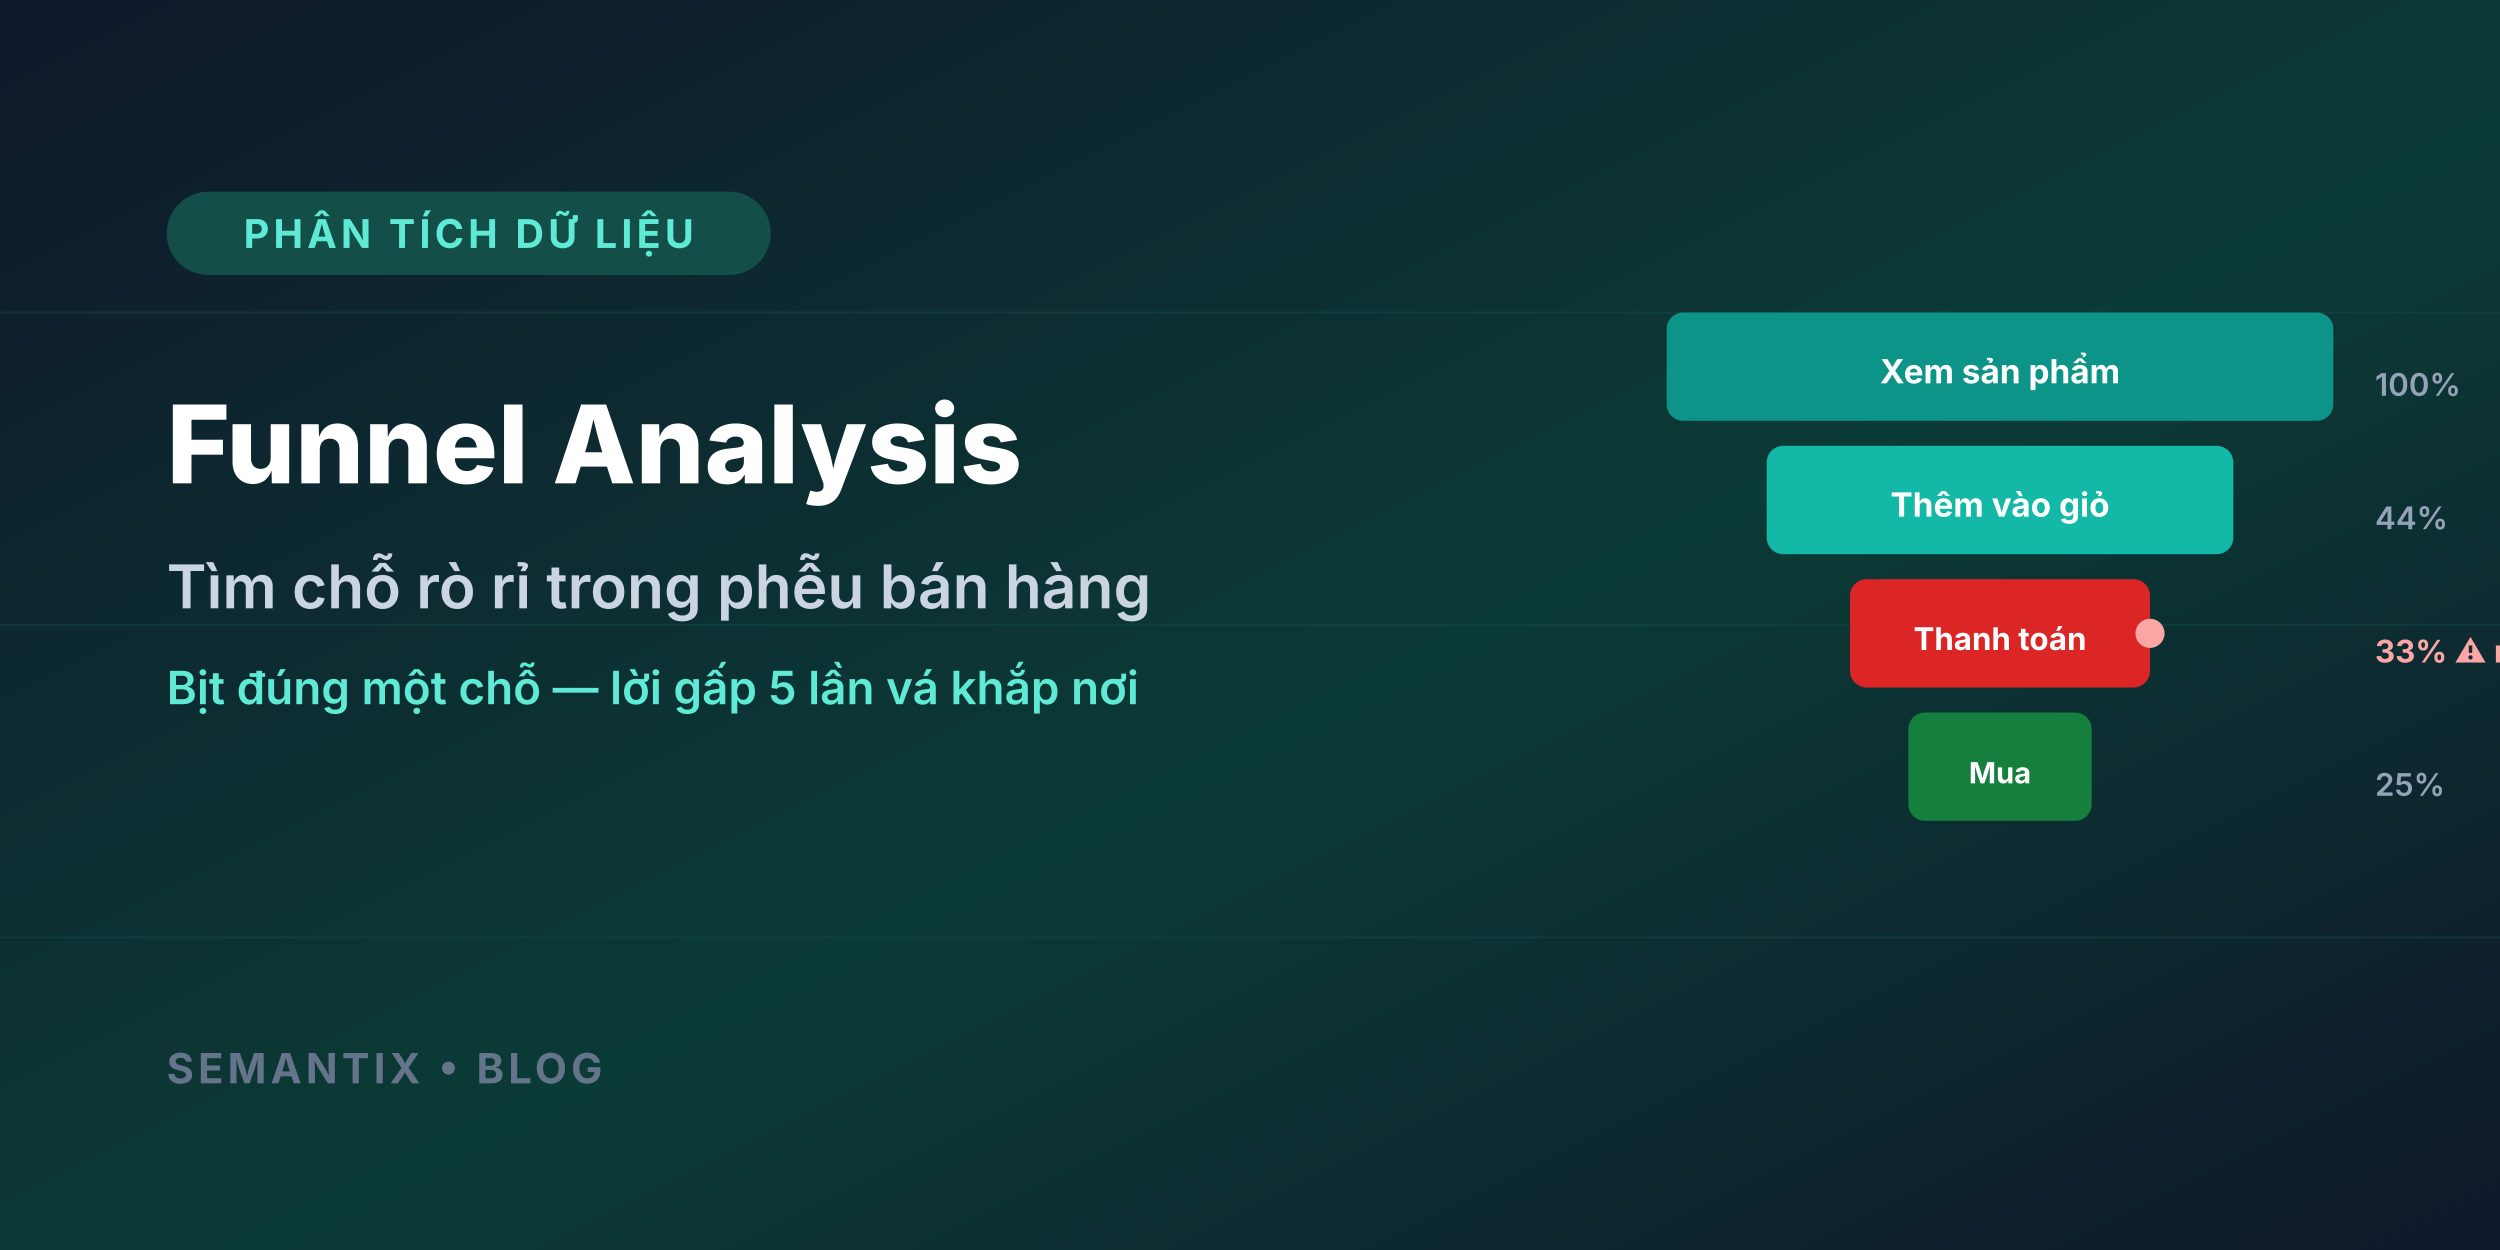
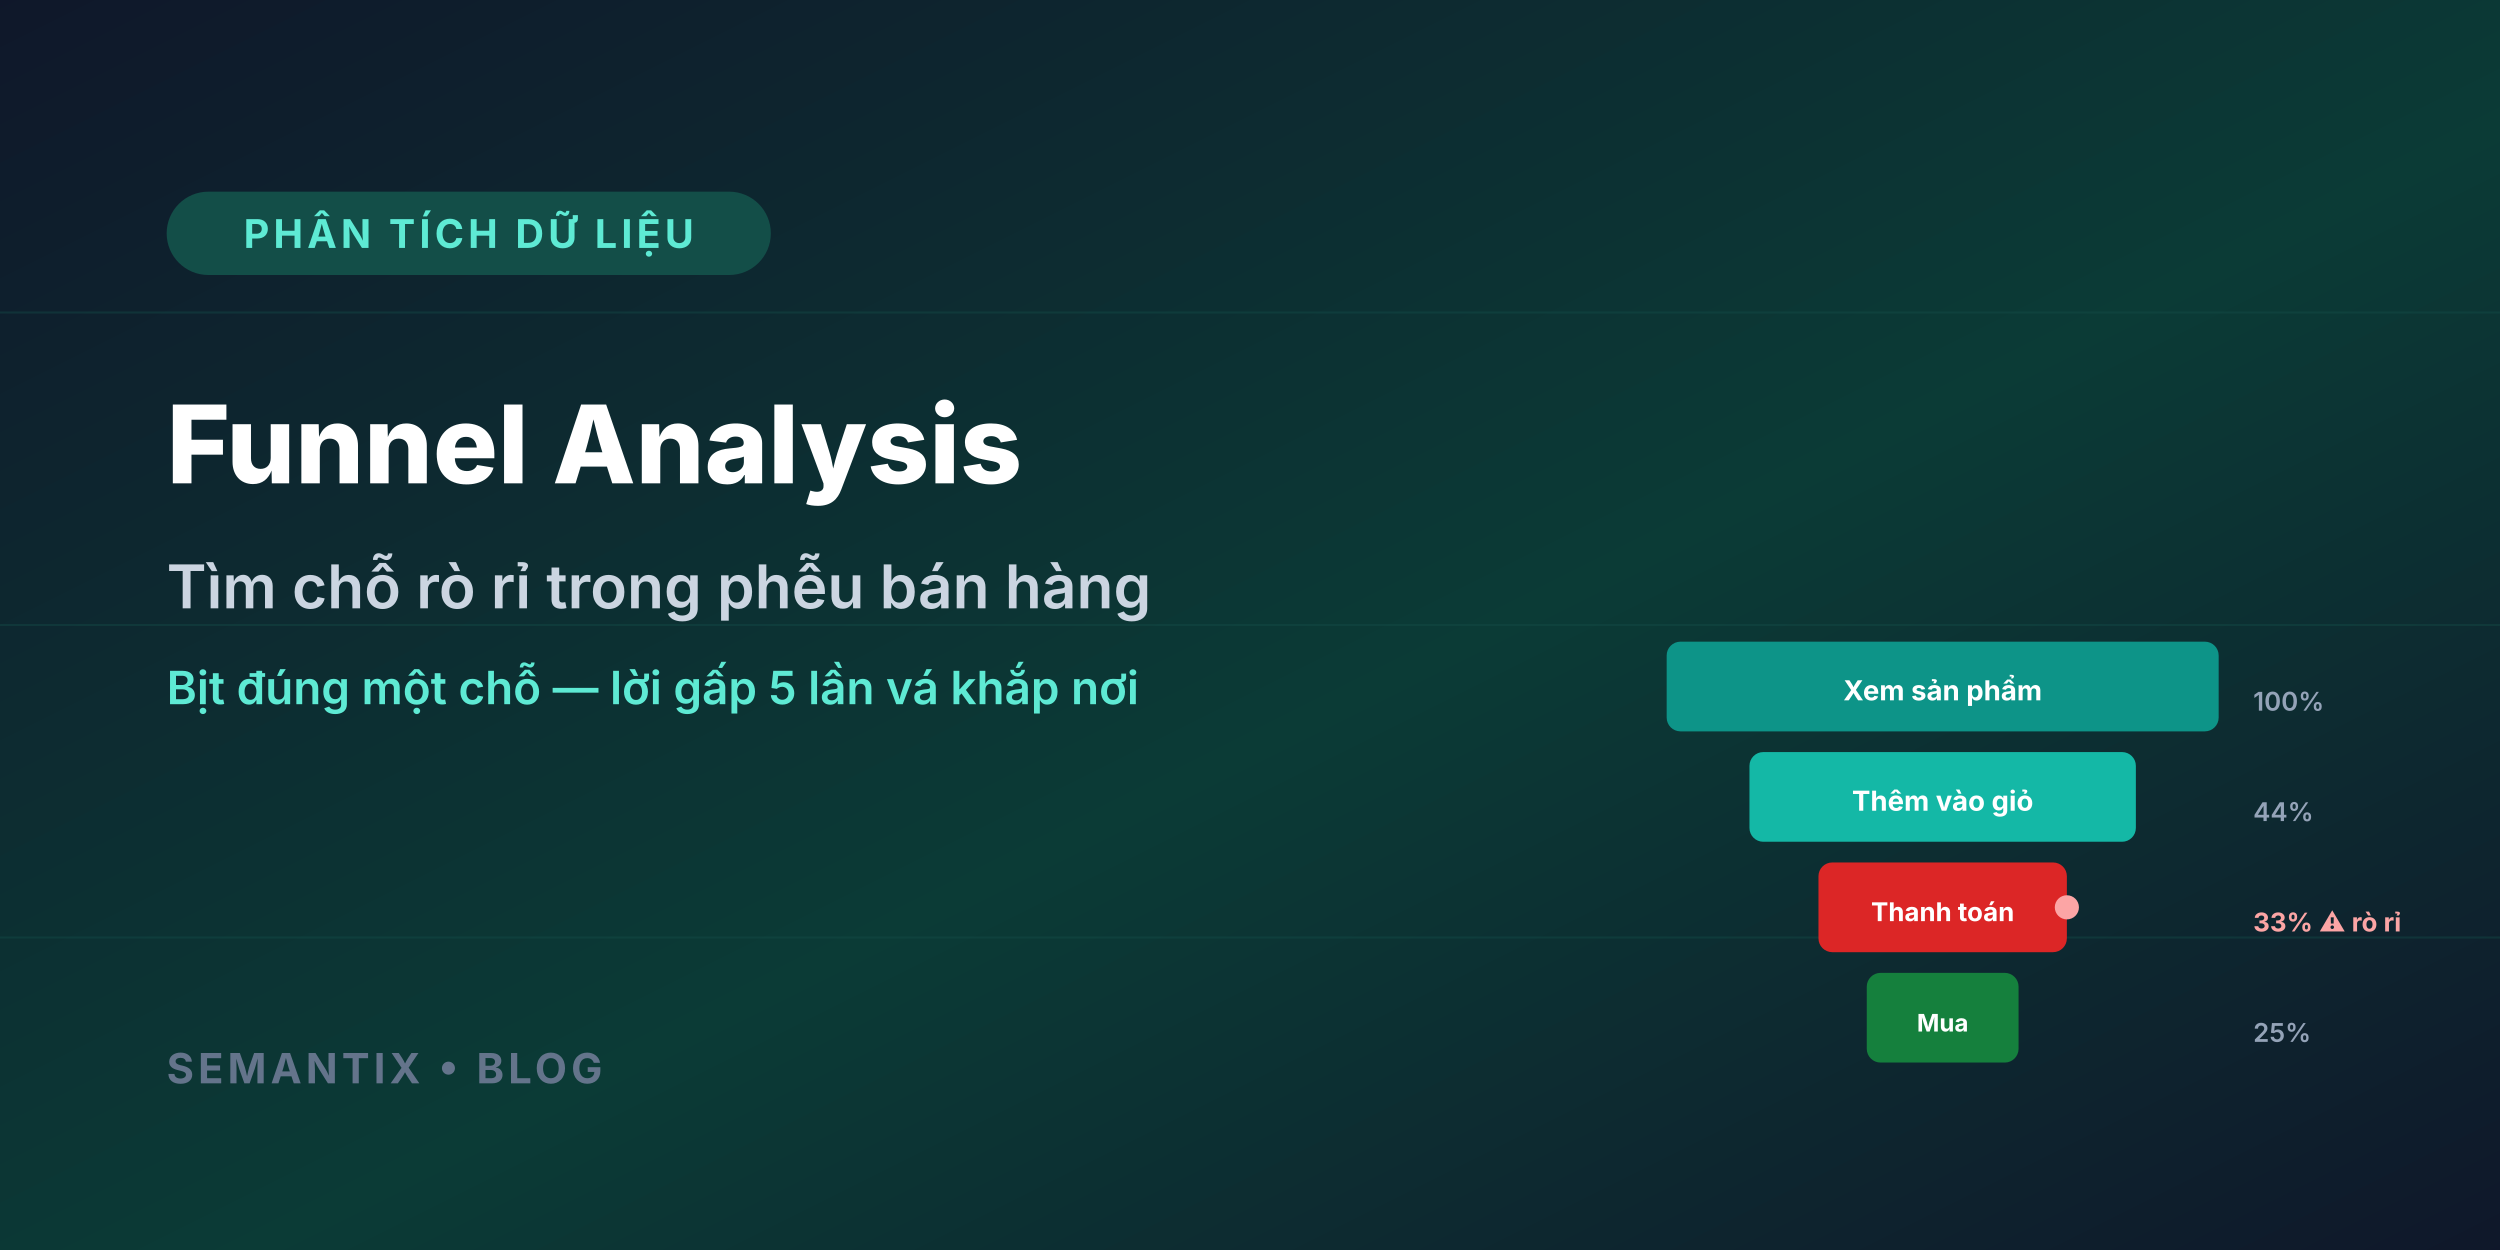
<svg xmlns="http://www.w3.org/2000/svg" viewBox="0 0 1200 600" font-family="Inter, 'Segoe UI', Arial, sans-serif">
  <defs>
    <linearGradient id="bgf" x1="0" y1="0" x2="1" y2="1">
      <stop offset="0" stop-color="#0F172A" />
      <stop offset="0.55" stop-color="#0B3B36" />
      <stop offset="1" stop-color="#0F172A" />
    </linearGradient>
  </defs>
  <rect width="1200" height="600" fill="url(#bgf)" />
  <g stroke="#134E48" stroke-width="1" opacity="0.4">
    <line x1="0" y1="150" x2="1200" y2="150" />
    <line x1="0" y1="300" x2="1200" y2="300" />
    <line x1="0" y1="450" x2="1200" y2="450" />
  </g>
  <rect x="80" y="92" width="290" height="40" rx="20" fill="#134E48" />
  <text x="225" y="119" fill="#5EEAD4" font-size="19" font-weight="700" text-anchor="middle" letter-spacing="2">PHÂN TÍCH DỮ LIỆU</text>
  <text x="80" y="232" fill="#ffffff" font-size="52" font-weight="800">Funnel Analysis</text>
  <text x="80" y="292" fill="#CBD5E1" font-size="29" font-weight="600">Tìm chỗ rò rỉ trong phễu bán hàng</text>
  <text x="80" y="338" fill="#5EEAD4" font-size="22" font-weight="600">Bịt đúng một chỗ — lời gấp 5 lần vá khắp nơi</text>
  <text x="80" y="520" fill="#64748B" font-size="20" font-weight="700" letter-spacing="2">SEMANTIX • BLOG</text>
-   <g transform="translate(800,150)">
+   <g transform="translate(800,308) scale(0.828)">
    <rect x="0" y="0" width="320" height="52" rx="8" fill="#0d9488" />
    <text x="160" y="34" fill="#fff" font-size="16" font-weight="700" text-anchor="middle">Xem sản phẩm</text>
    <rect x="48" y="64" width="224" height="52" rx="8" fill="#14b8a6" />
    <text x="160" y="98" fill="#fff" font-size="16" font-weight="700" text-anchor="middle">Thêm vào giỏ</text>
    <rect x="88" y="128" width="144" height="52" rx="8" fill="#dc2626" />
    <text x="160" y="162" fill="#fff" font-size="15" font-weight="700" text-anchor="middle">Thanh toán</text>
    <rect x="116" y="192" width="88" height="52" rx="8" fill="#15803d" />
    <text x="160" y="226" fill="#fff" font-size="14" font-weight="700" text-anchor="middle">Mua</text>
    <text x="340" y="40" fill="#94A3B8" font-size="15" font-weight="600">100%</text>
    <text x="340" y="104" fill="#94A3B8" font-size="15" font-weight="600">44%</text>
    <text x="340" y="168" fill="#FCA5A5" font-size="15" font-weight="700">33% ⚠ rò rỉ</text>
    <text x="340" y="232" fill="#94A3B8" font-size="15" font-weight="600">25%</text>
    <circle cx="232" cy="154" r="7" fill="#FCA5A5" />
  </g>
</svg>
